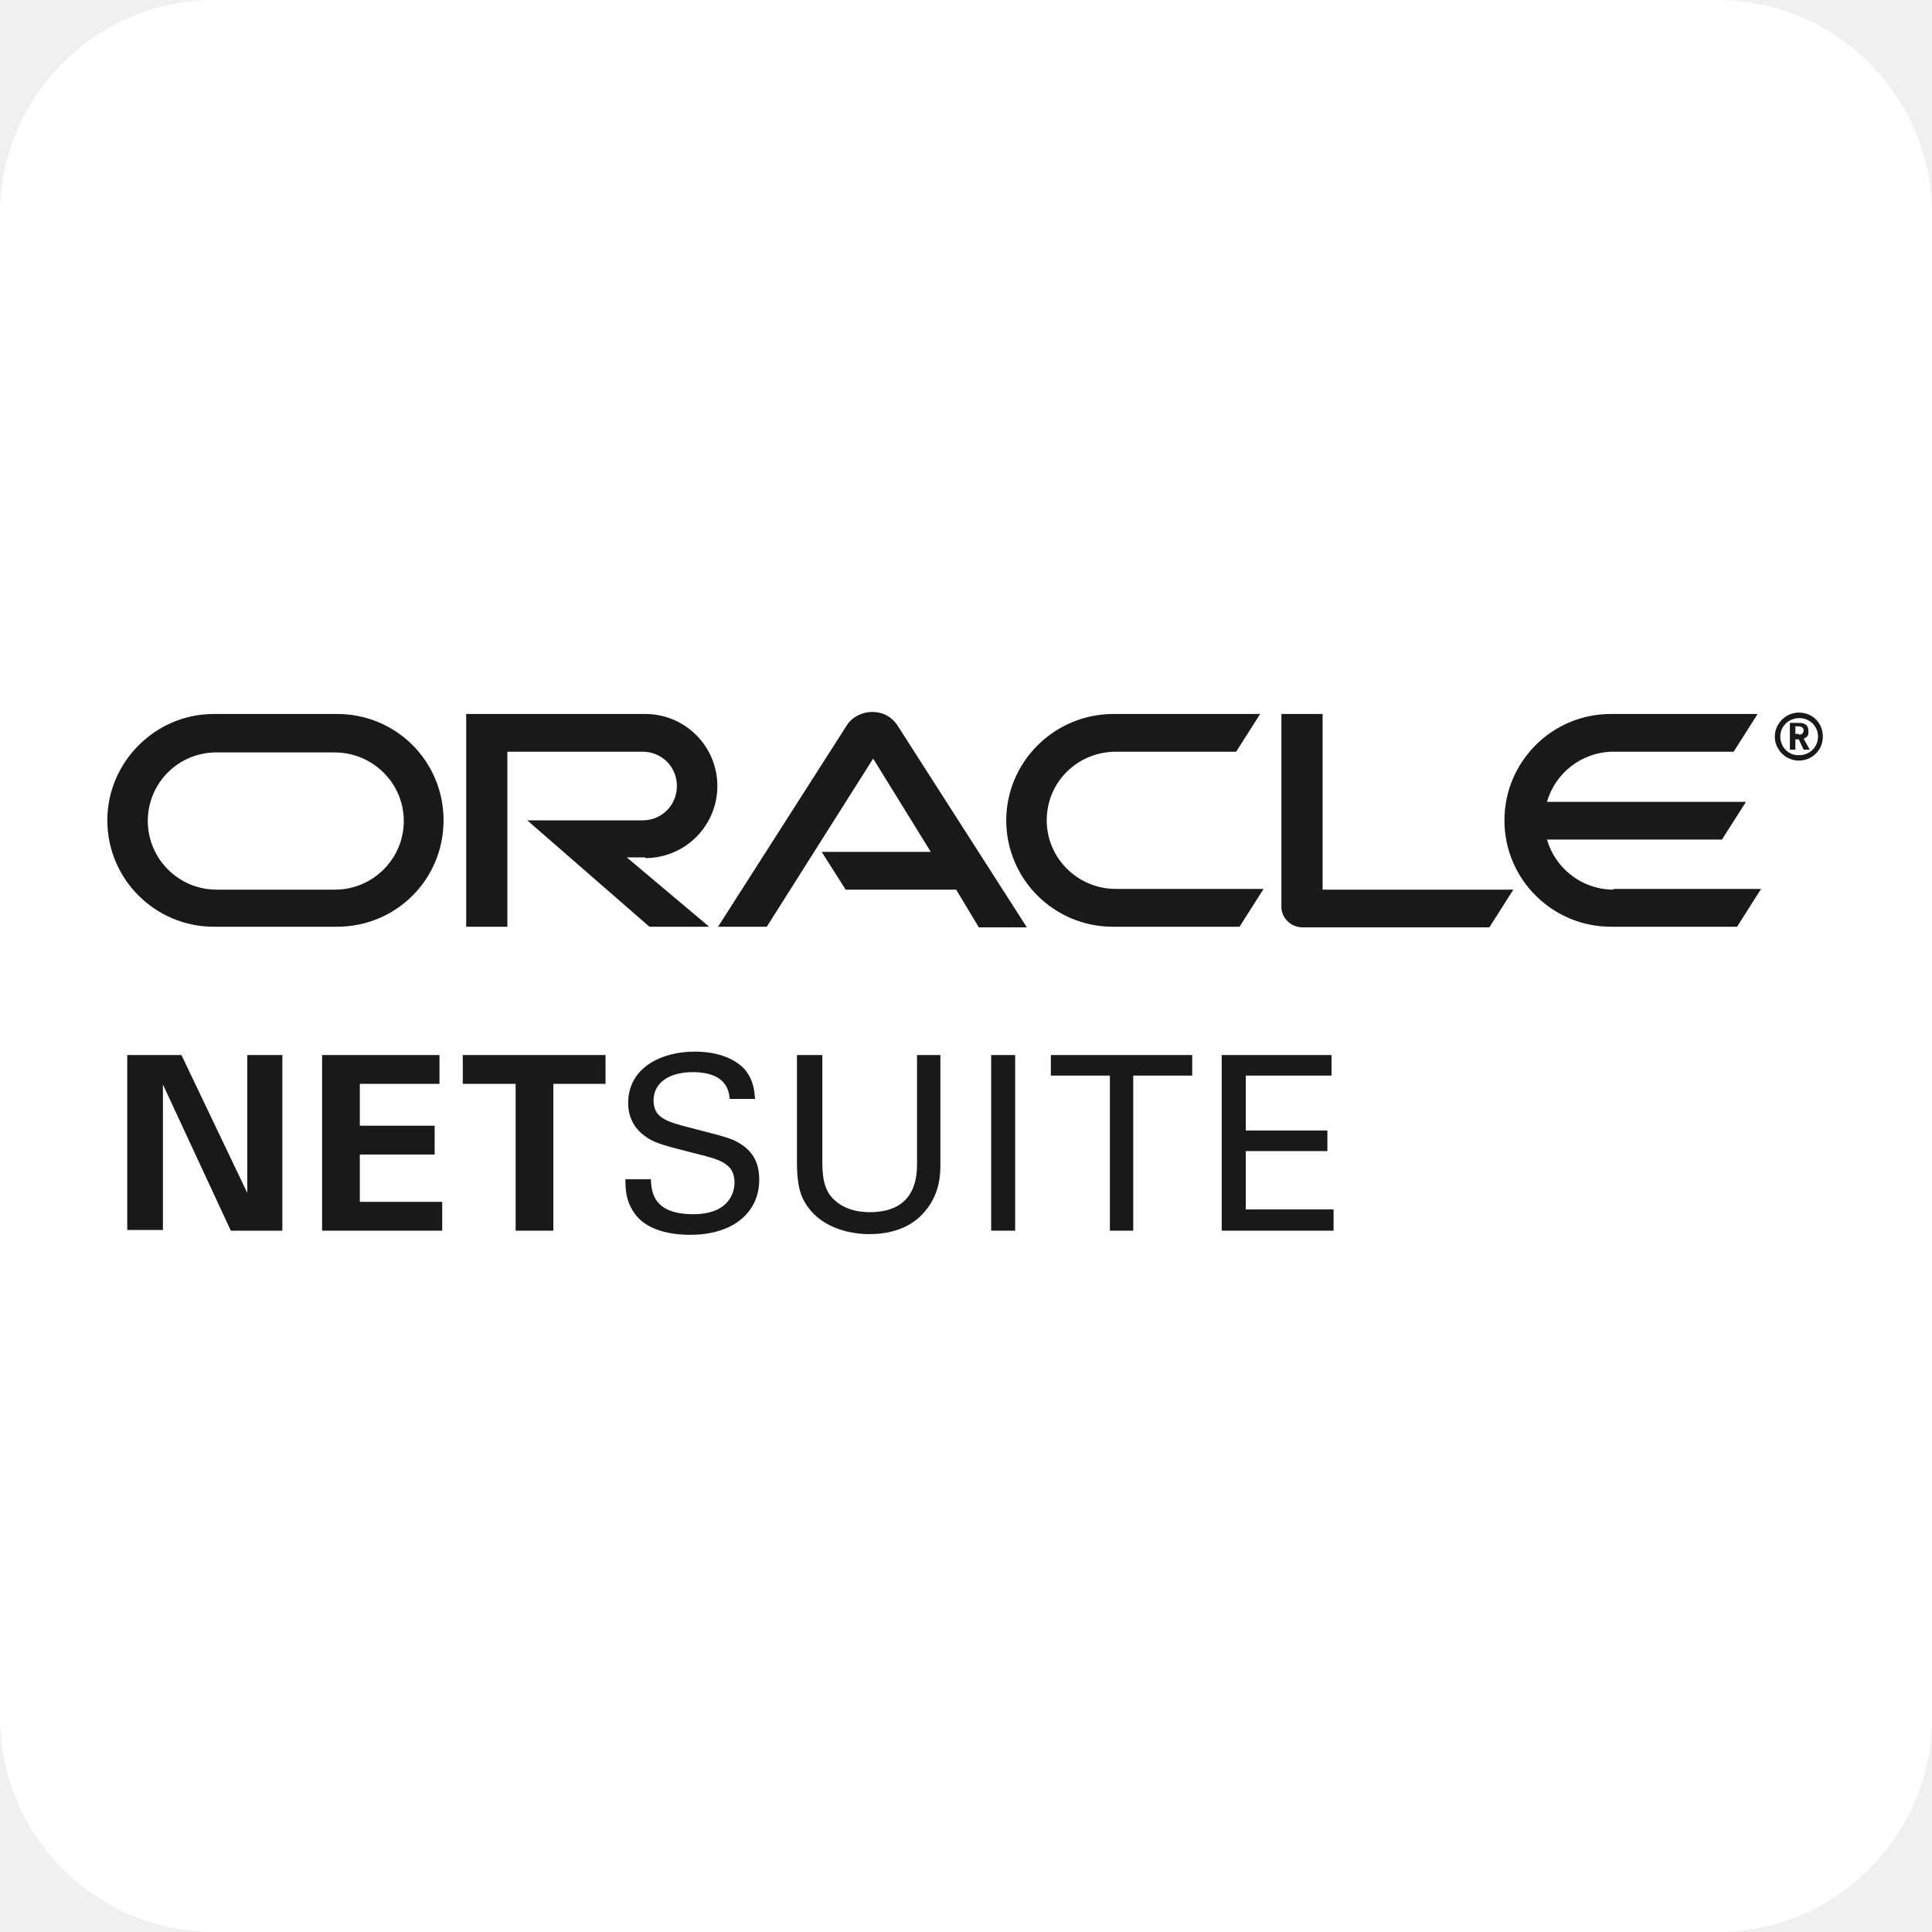
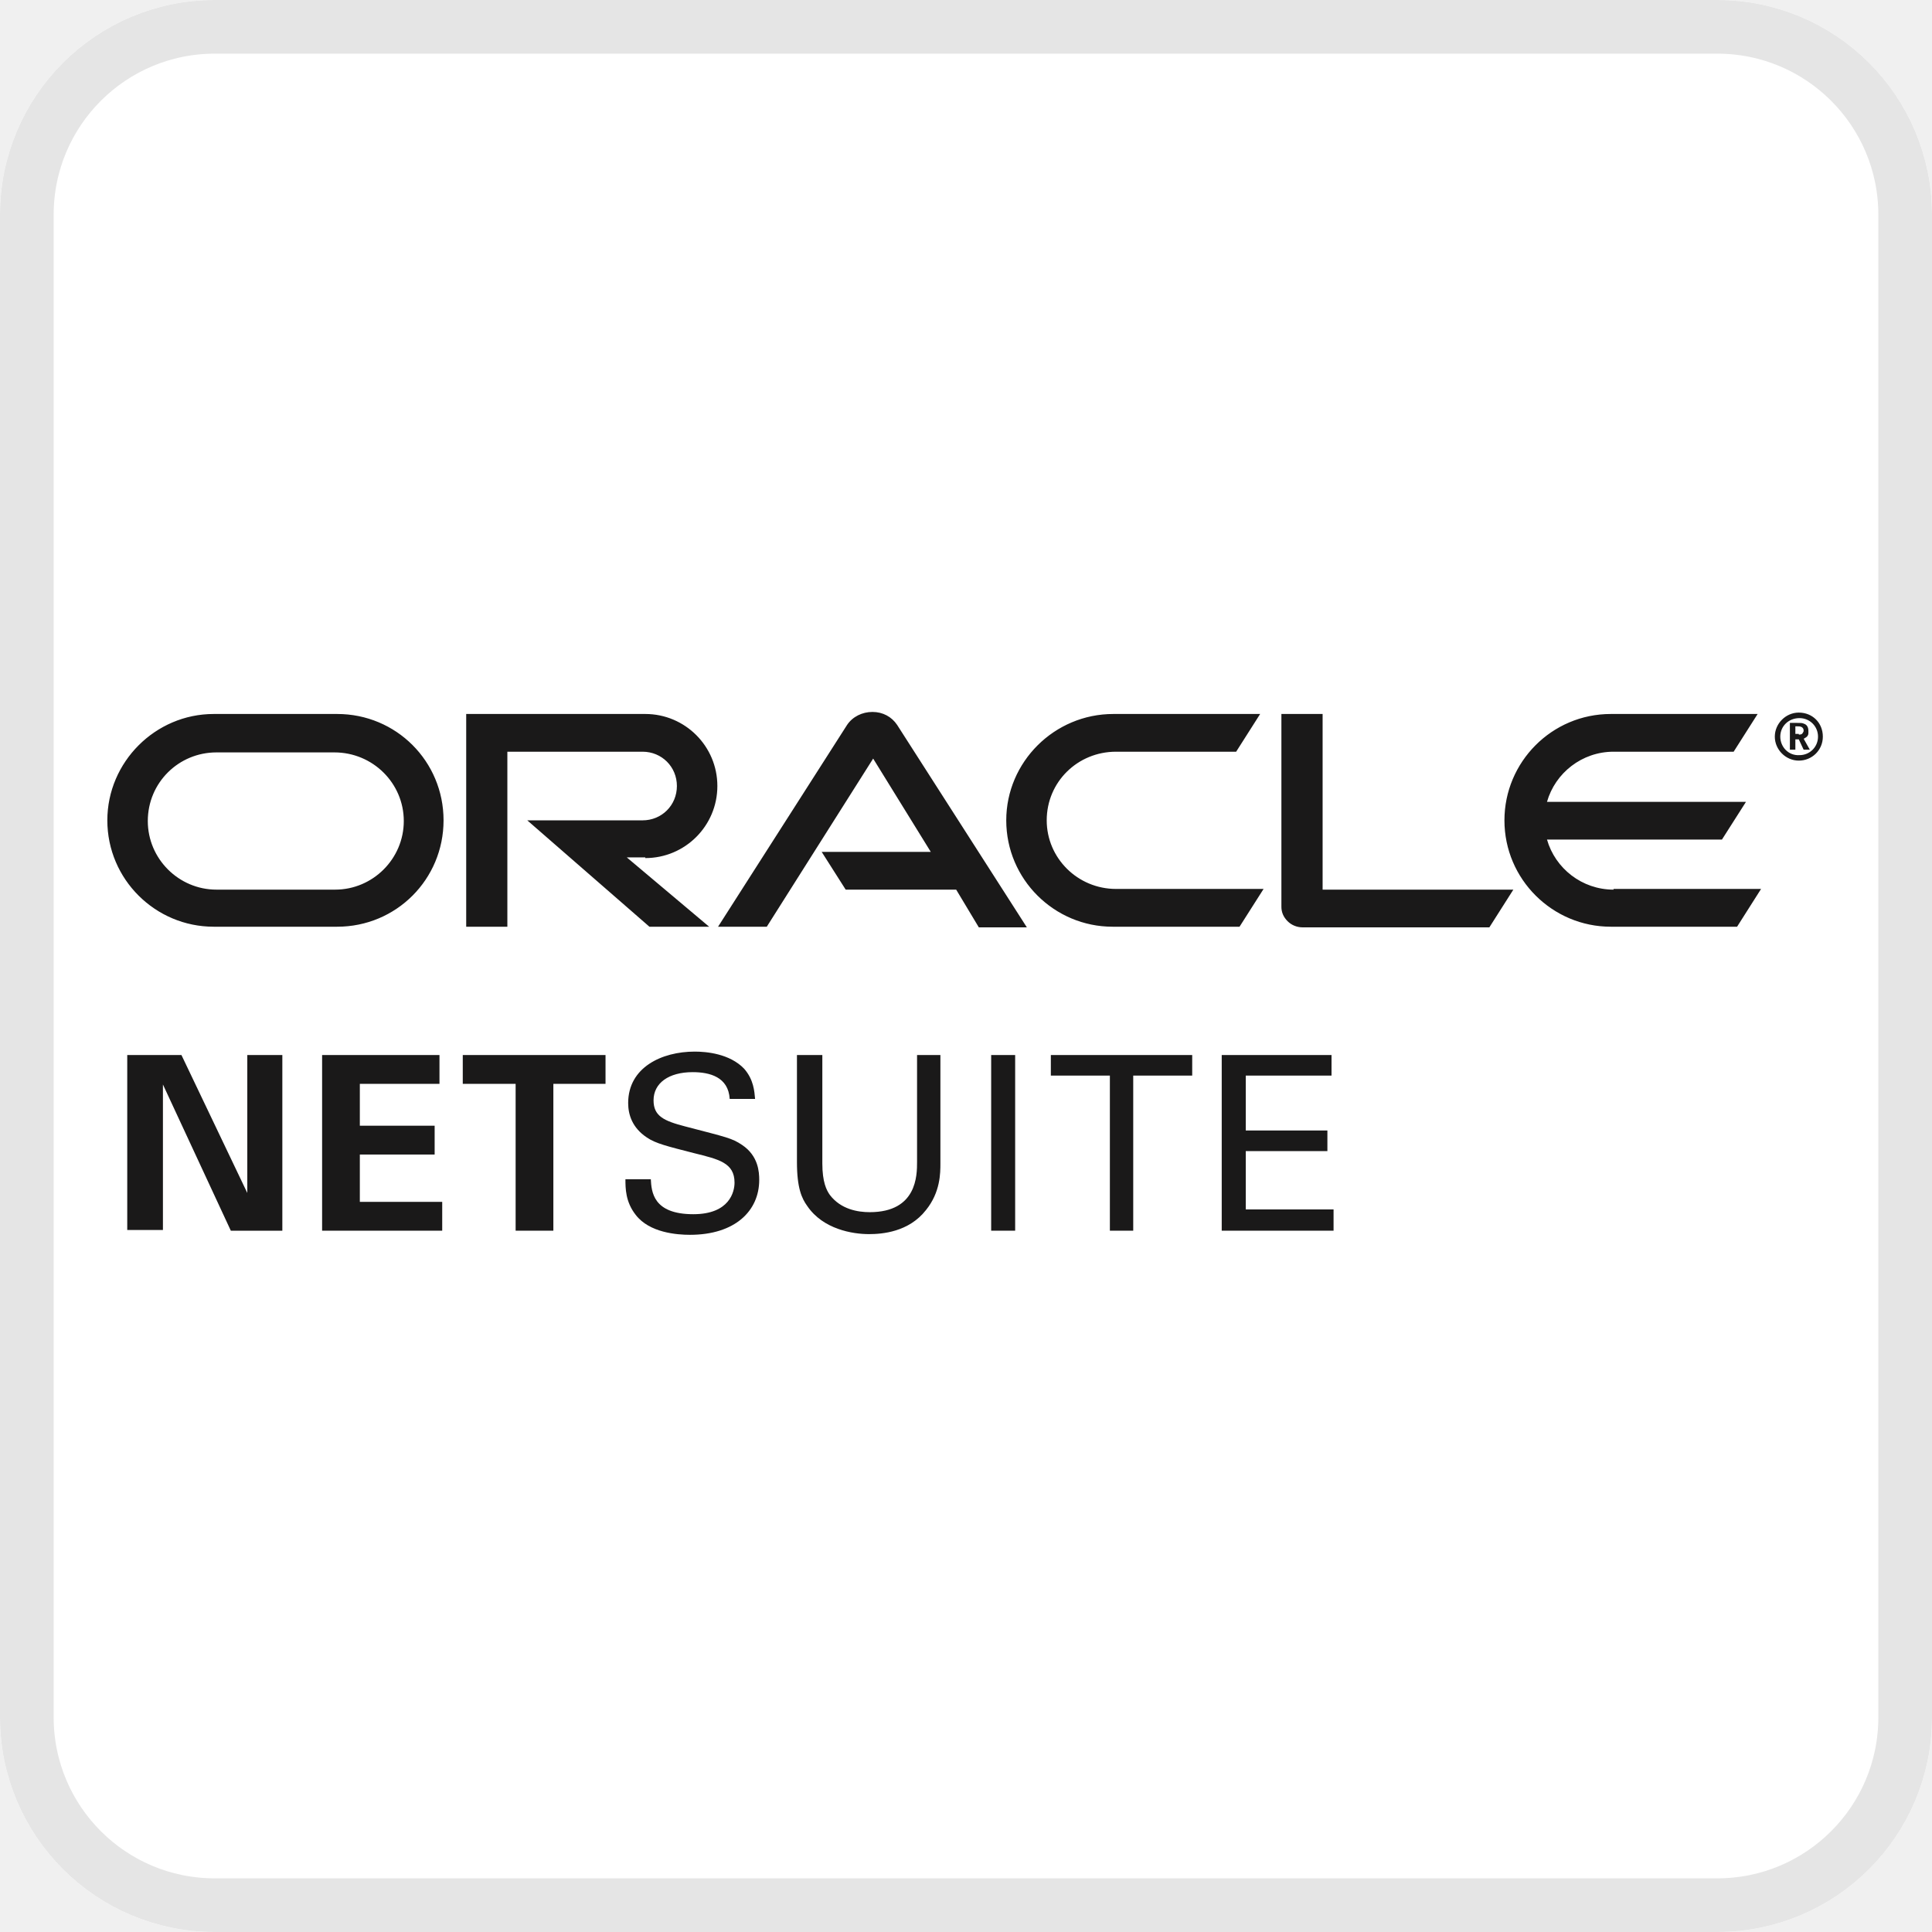
<svg xmlns="http://www.w3.org/2000/svg" width="800" height="800" viewBox="-2 -2 36 36">
  <rect x="-2" y="-2" width="36" height="36" rx="4" fill="#ffffff" />
+   <rect x="-1.5" y="-1.5" width="35" height="35" rx="3.5" fill="none" stroke="#e5e5e5" stroke-width="1" />
  <path fill="#1A1919" d="M31.518,11.688 C31.544,11.688 31.582,11.688 31.595,11.649 C31.608,11.636 31.608,11.624 31.608,11.611 C31.608,11.585 31.595,11.56 31.57,11.547 C31.544,11.534 31.518,11.534 31.48,11.534 L31.454,11.534 L31.454,11.675 L31.518,11.675 M31.48,11.47 C31.544,11.47 31.582,11.47 31.608,11.483 C31.697,11.508 31.697,11.598 31.697,11.624 C31.697,11.636 31.697,11.649 31.697,11.662 C31.697,11.688 31.685,11.726 31.633,11.751 C31.633,11.751 31.621,11.764 31.608,11.764 L31.723,11.969 L31.608,11.969 L31.518,11.777 L31.454,11.777 L31.454,11.969 L31.352,11.969 L31.352,11.47 L31.48,11.47 M31.518,12.173 C31.761,12.173 31.966,11.981 31.966,11.726 C31.966,11.47 31.774,11.278 31.518,11.278 C31.275,11.278 31.071,11.483 31.071,11.726 C31.071,11.969 31.275,12.173 31.518,12.173 M31.173,11.726 C31.173,11.534 31.326,11.381 31.531,11.381 C31.723,11.381 31.876,11.534 31.876,11.726 C31.876,11.918 31.723,12.071 31.531,12.071 C31.326,12.084 31.173,11.918 31.173,11.726 M28.066,14.577 C27.478,14.577 26.979,14.181 26.826,13.644 L30.086,13.644 L30.534,12.941 L26.826,12.941 C26.979,12.403 27.478,12.007 28.066,12.007 L30.304,12.007 L30.751,11.304 L28.015,11.304 C26.915,11.304 26.033,12.199 26.033,13.286 C26.033,14.385 26.928,15.268 28.015,15.268 L30.368,15.268 L30.815,14.564 L28.066,14.564 M18.732,15.268 L21.097,15.268 L21.545,14.564 L18.796,14.564 C18.08,14.564 17.504,13.989 17.504,13.286 C17.504,12.57 18.08,12.007 18.796,12.007 L21.034,12.007 L21.481,11.304 L18.745,11.304 C17.645,11.304 16.75,12.199 16.75,13.286 C16.75,14.385 17.645,15.268 18.732,15.268 M4.245,14.577 L2.033,14.577 C1.33,14.577 0.754,14.002 0.754,13.299 C0.754,12.583 1.33,12.02 2.033,12.02 L4.232,12.02 C4.948,12.02 5.524,12.595 5.524,13.299 C5.524,14.002 4.948,14.577 4.245,14.577 M1.982,15.268 L4.283,15.268 C5.383,15.268 6.265,14.385 6.265,13.286 C6.265,12.186 5.383,11.304 4.283,11.304 L1.982,11.304 C0.895,11.304 0,12.199 0,13.286 C0,14.385 0.895,15.268 1.982,15.268 M10.024,13.989 C10.766,13.989 11.367,13.388 11.367,12.646 C11.367,11.905 10.766,11.304 10.024,11.304 L6.687,11.304 L6.687,15.268 L7.454,15.268 L7.454,12.007 L9.973,12.007 C10.331,12.007 10.613,12.288 10.613,12.646 C10.613,13.005 10.331,13.286 9.973,13.286 L7.825,13.286 L10.101,15.268 L11.214,15.268 L9.679,13.976 L10.024,13.976 M22.645,14.577 L22.645,11.304 L21.877,11.304 L21.877,14.897 C21.877,14.999 21.916,15.089 21.992,15.165 C22.069,15.242 22.171,15.28 22.274,15.28 L25.752,15.28 L26.199,14.577 L22.645,14.577 M13.311,13.874 L15.344,13.874 L14.27,12.135 L12.288,15.268 L11.38,15.268 L13.784,11.508 C13.886,11.355 14.065,11.266 14.257,11.266 C14.449,11.266 14.615,11.355 14.717,11.508 L17.134,15.28 L16.239,15.28 L15.817,14.577 L13.758,14.577 L13.311,13.874" />
  <polyline fill="#1A1919" points=".371 17.659 1.381 17.659 2.608 20.229 2.608 17.659 3.261 17.659 3.261 20.932 2.301 20.932 1.036 18.208 1.036 20.919 .371 20.919 .371 17.659" />
  <polyline fill="#1A1919" points="4.002 17.659 6.189 17.659 6.189 18.196 4.705 18.196 4.705 18.976 6.099 18.976 6.099 19.513 4.705 19.513 4.705 20.395 6.24 20.395 6.24 20.932 4.002 20.932 4.002 17.659" />
  <polyline fill="#1A1919" points="7.595 18.196 6.623 18.196 6.623 17.659 9.283 17.659 9.283 18.196 8.311 18.196 8.311 20.932 7.608 20.932 7.608 18.196 7.595 18.196" />
  <path fill="#1A1919" d="M10.127,19.973 C10.14,20.203 10.165,20.625 10.919,20.625 C11.597,20.625 11.687,20.203 11.687,20.037 C11.687,19.666 11.393,19.602 10.932,19.487 C10.434,19.359 10.216,19.308 10.05,19.193 C9.782,19.014 9.705,18.771 9.705,18.554 C9.705,17.889 10.331,17.595 10.945,17.595 C11.162,17.595 11.597,17.633 11.866,17.914 C12.045,18.119 12.057,18.336 12.07,18.477 L11.597,18.477 C11.572,18.068 11.226,17.978 10.907,17.978 C10.459,17.978 10.178,18.183 10.178,18.503 C10.178,18.797 10.37,18.886 10.766,18.989 C11.546,19.193 11.636,19.206 11.827,19.334 C12.134,19.538 12.147,19.845 12.147,19.986 C12.147,20.561 11.699,21.009 10.856,21.009 C10.613,21.009 10.101,20.97 9.846,20.638 C9.654,20.395 9.654,20.139 9.654,19.973 L10.127,19.973" />
  <path fill="#1A1919" d="M13.323,17.659 L13.323,19.679 C13.323,20.024 13.4,20.178 13.464,20.267 C13.669,20.536 13.988,20.587 14.206,20.587 C15.088,20.587 15.088,19.896 15.088,19.653 L15.088,17.659 L15.523,17.659 L15.523,19.679 C15.523,19.858 15.523,20.216 15.254,20.548 C14.934,20.958 14.436,20.996 14.193,20.996 C13.886,20.996 13.336,20.906 13.042,20.472 C12.94,20.331 12.85,20.139 12.85,19.653 L12.85,17.659 L13.323,17.659" />
  <polygon fill="#1A1919" points="16.469 20.932 16.916 20.932 16.916 17.659 16.469 17.659" />
  <polyline fill="#1A1919" points="18.681 20.932 18.681 18.042 17.581 18.042 17.581 17.659 20.215 17.659 20.215 18.042 19.116 18.042 19.116 20.932 18.681 20.932" />
  <polyline fill="#1A1919" points="20.765 17.659 22.811 17.659 22.811 18.042 21.213 18.042 21.213 19.065 22.734 19.065 22.734 19.449 21.213 19.449 21.213 20.536 22.849 20.536 22.849 20.932 20.765 20.932 20.765 17.659" />
</svg>
